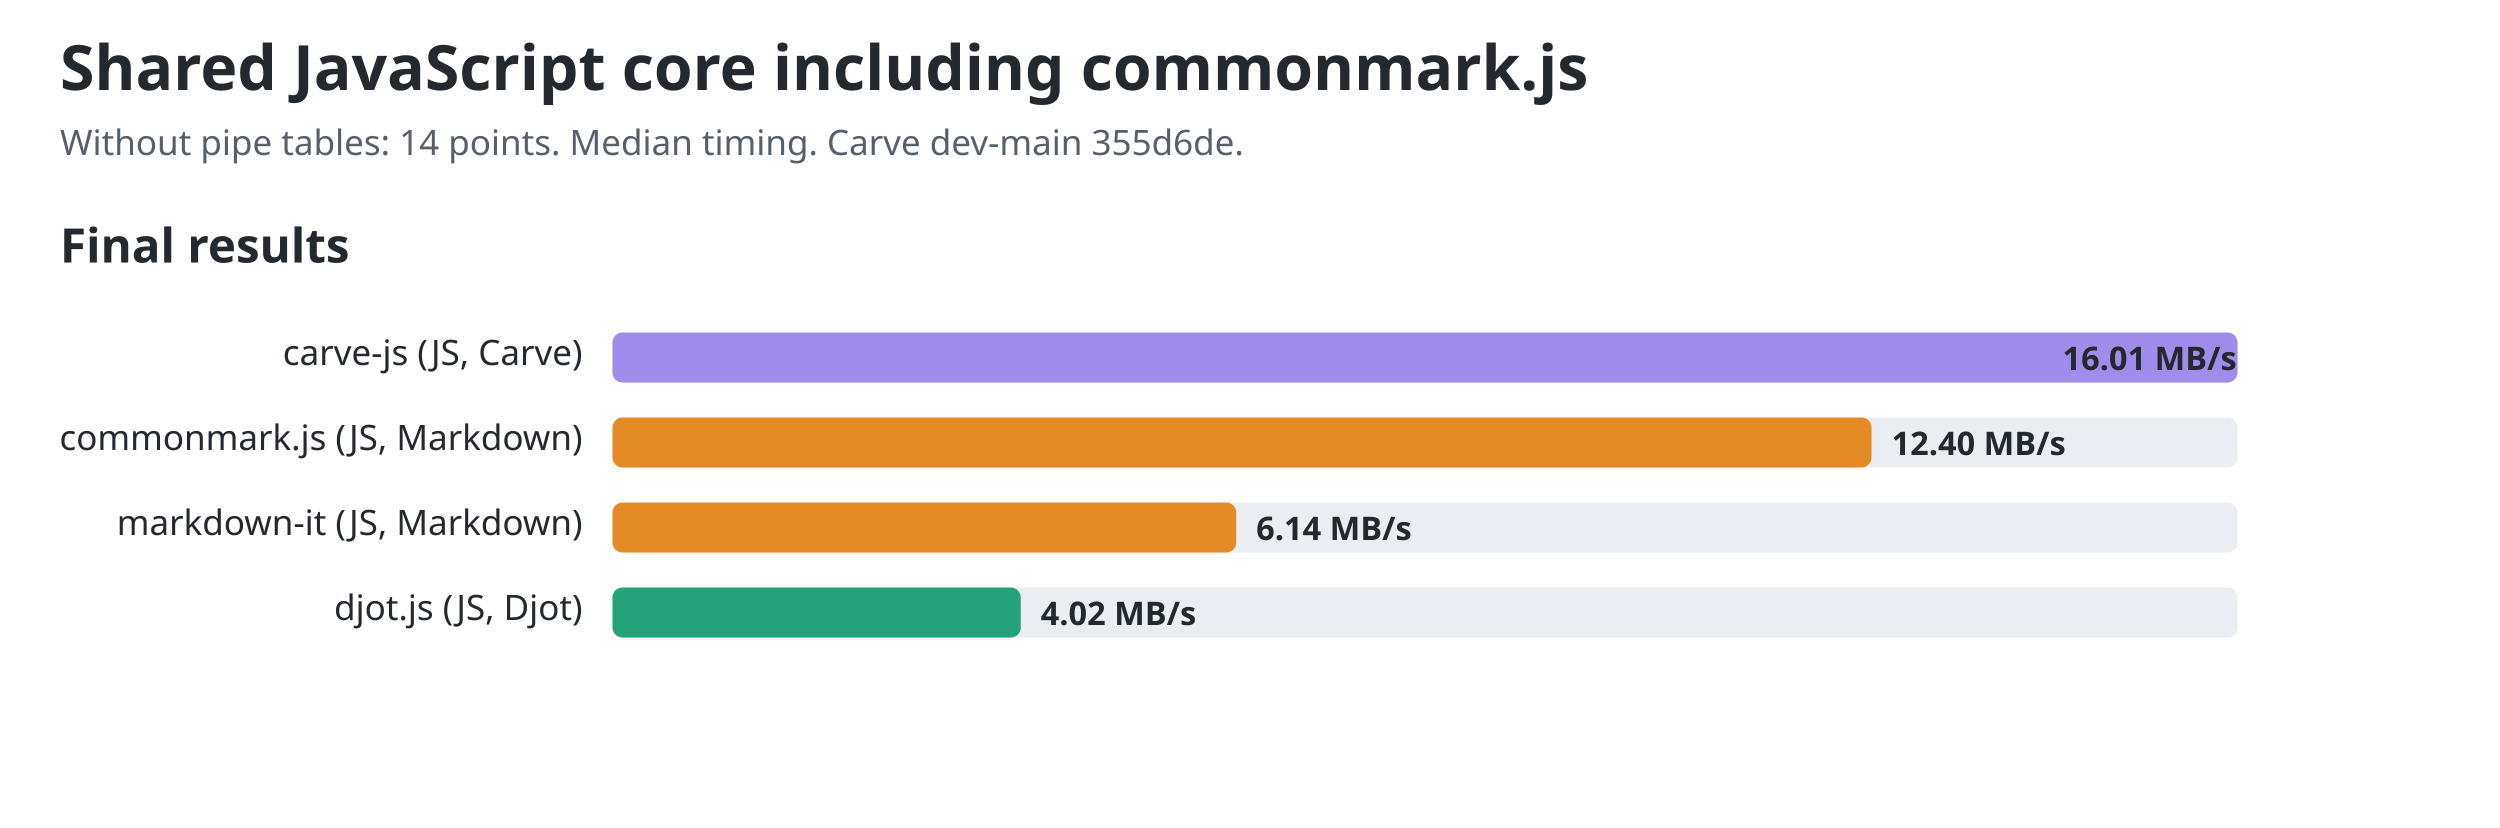
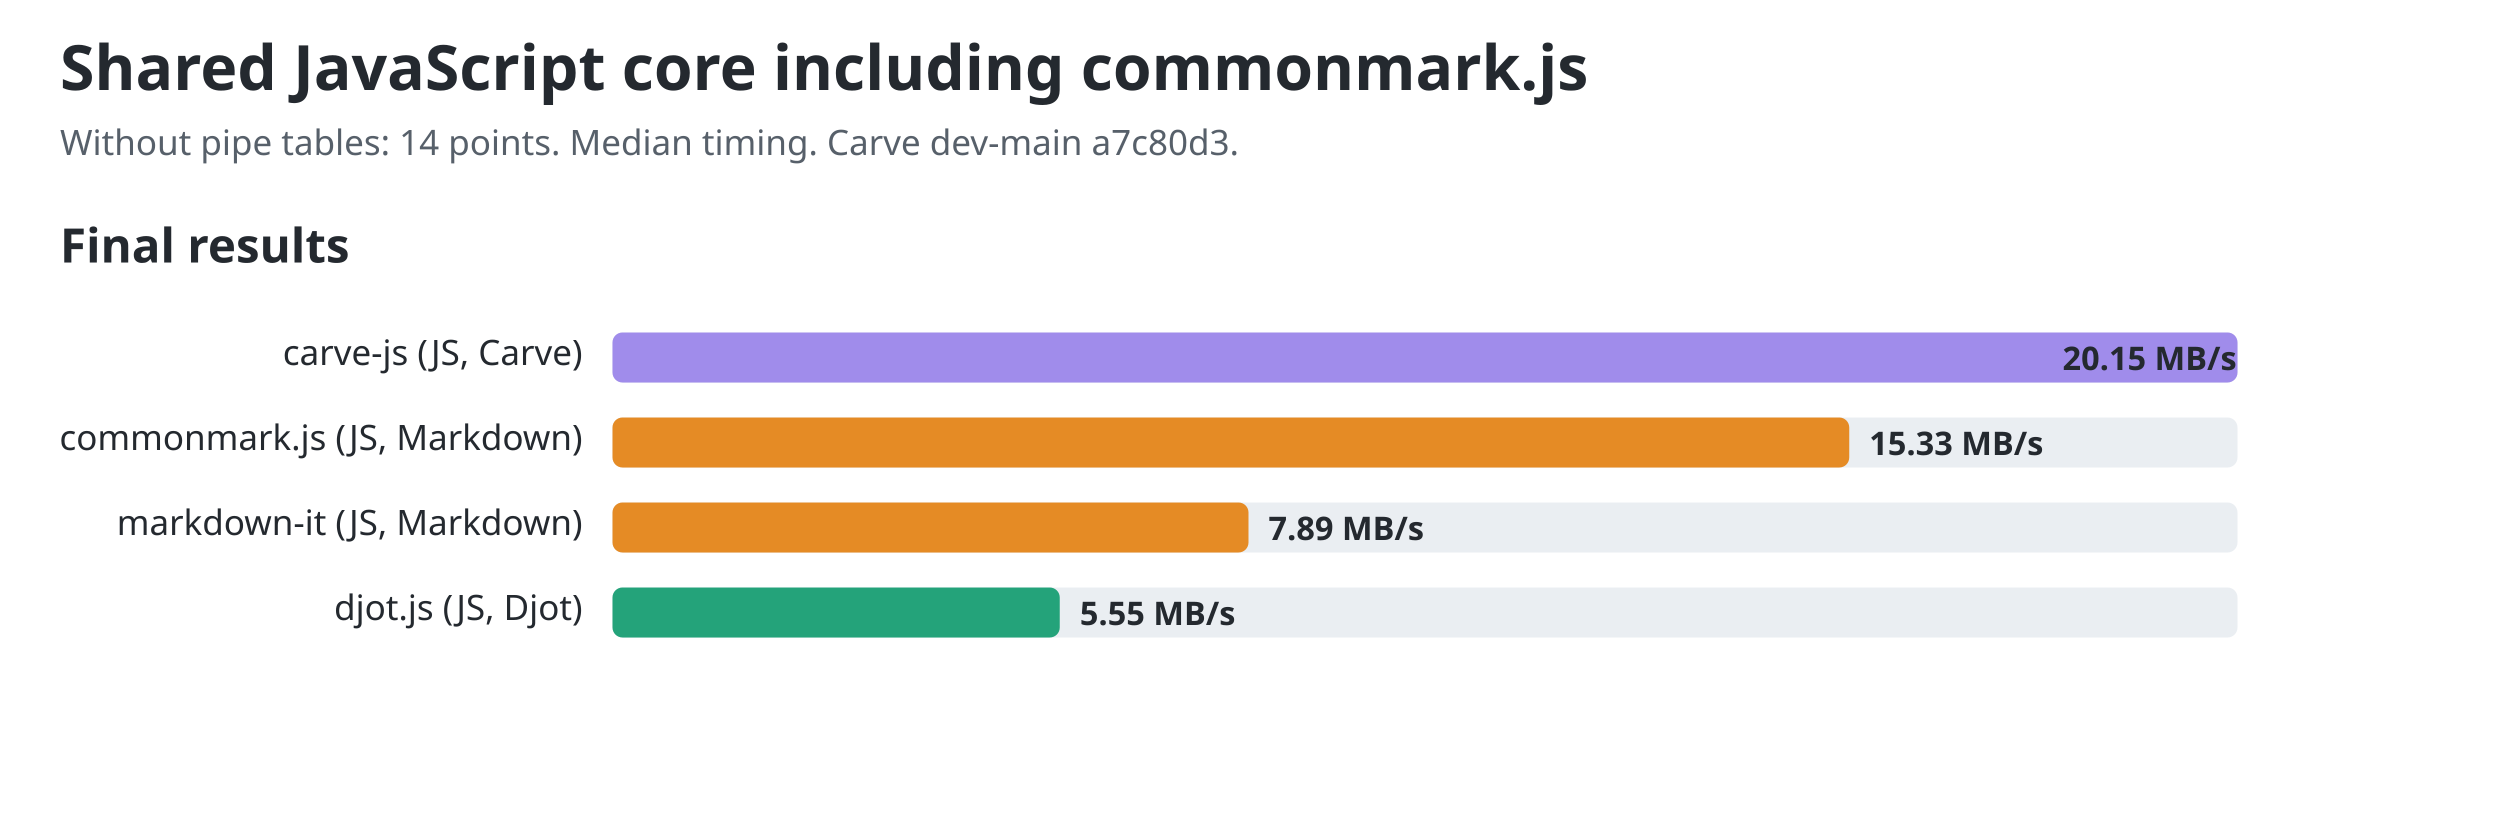
<svg xmlns="http://www.w3.org/2000/svg" width="1000" height="331" viewBox="0 0 1000 331" role="img" aria-labelledby="title desc">
  <style>text{font-family:ui-sans-serif,system-ui,sans-serif;fill:#24292f}.title{font-size:25px;font-weight:700}.sub{font-size:14px;fill:#57606a}.group{font-size:19px;font-weight:650}.label{font-size:14px}.value{font-size:13px;font-weight:650;fill:#24292f}.track{fill:#eaeef2}@media(prefers-color-scheme:dark){text,.value{fill:#f0f6fc}.sub{fill:#8c959f}.track{fill:#30363d}}</style>
  <text id="chart-title" class="title" x="24" y="36">Shared JavaScript core including commonmark.js</text>
-   <text class="sub" x="24" y="62">Without pipe tables: 14 points. Median timing. Carve dev-main 355d6de.</text>
+   <text class="sub" x="24" y="62">Without pipe tables: 14 points. Median timing. Carve dev-main a7c80d3.</text>
  <text class="group" x="24" y="105">Final results</text>
  <text class="label" x="233" y="146" text-anchor="end">carve-js (JS, Carve)</text>
  <rect class="track" x="245" y="133" width="650" height="20" rx="4" />
  <rect x="245" y="133" width="650.0" height="20" rx="4" fill="#a08ceb" />
-   <text class="value" x="825" y="148">16.01 MB/s</text>
+   <text class="value" x="825" y="148">20.15 MB/s</text>
  <text class="label" x="233" y="180" text-anchor="end">commonmark.js (JS, Markdown)</text>
  <rect class="track" x="245" y="167" width="650" height="20" rx="4" />
-   <rect x="245" y="167" width="503.6" height="20" rx="4" fill="#e58b25" />
-   <text class="value" x="756.632" y="182">12.40 MB/s</text>
+   <rect x="245" y="167" width="494.7" height="20" rx="4" fill="#e58b25" />
+   <text class="value" x="747.687" y="182">15.33 MB/s</text>
  <text class="label" x="233" y="214" text-anchor="end">markdown-it (JS, Markdown)</text>
  <rect class="track" x="245" y="201" width="650" height="20" rx="4" />
-   <rect x="245" y="201" width="249.5" height="20" rx="4" fill="#e58b25" />
-   <text class="value" x="502.465" y="216">6.14 MB/s</text>
+   <rect x="245" y="201" width="254.4" height="20" rx="4" fill="#e58b25" />
+   <text class="value" x="507.385" y="216">7.89 MB/s</text>
  <text class="label" x="233" y="248" text-anchor="end">djot.js (JS, Djot)</text>
  <rect class="track" x="245" y="235" width="650" height="20" rx="4" />
-   <rect x="245" y="235" width="163.3" height="20" rx="4" fill="#24a37a" />
-   <text class="value" x="416.264" y="250">4.02 MB/s</text>
+   <rect x="245" y="235" width="178.9" height="20" rx="4" fill="#24a37a" />
+   <text class="value" x="431.937" y="250">5.55 MB/s</text>
</svg>
